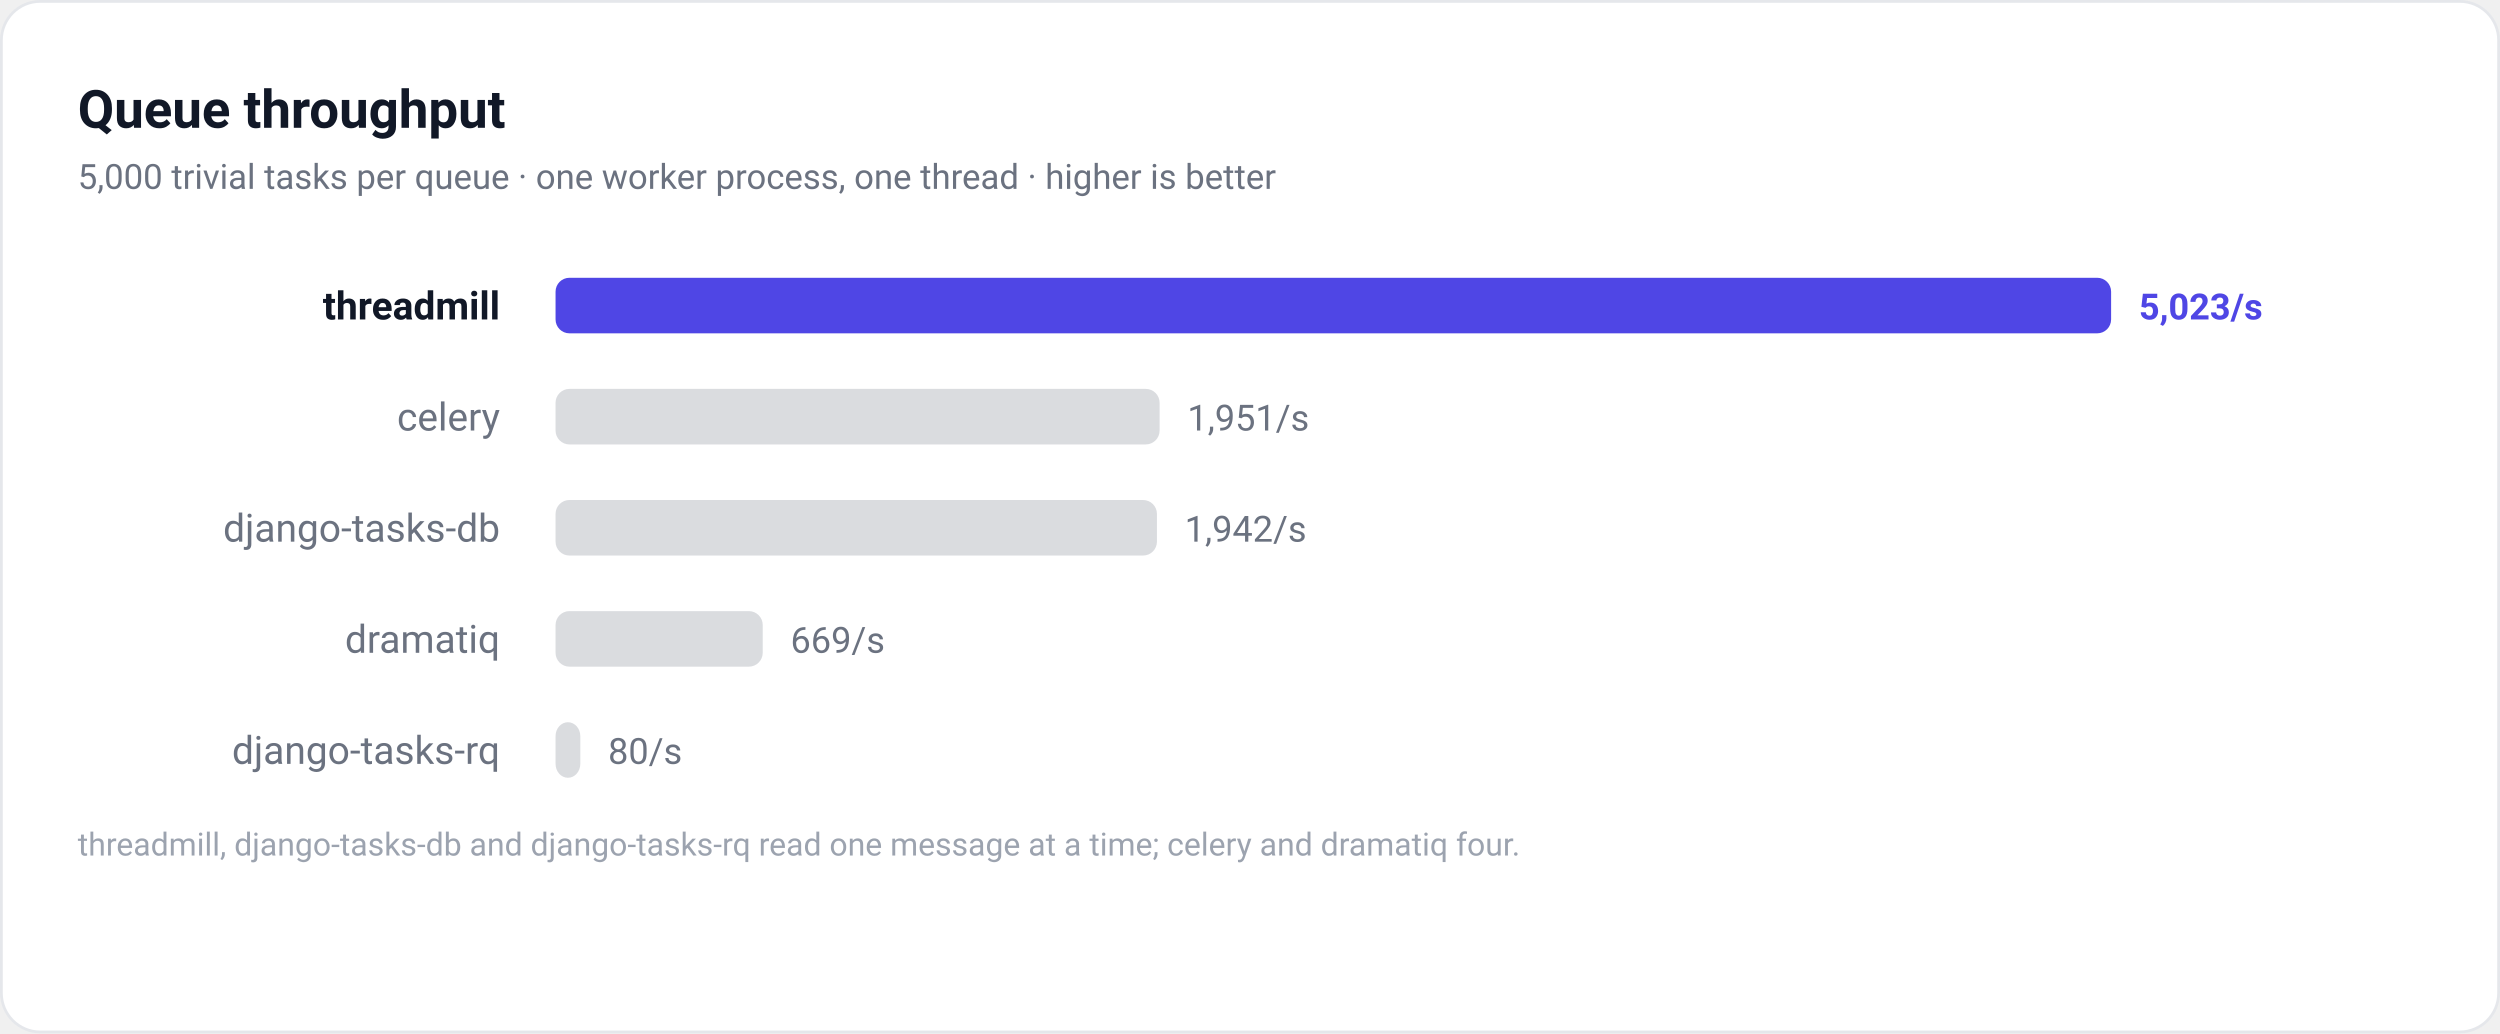
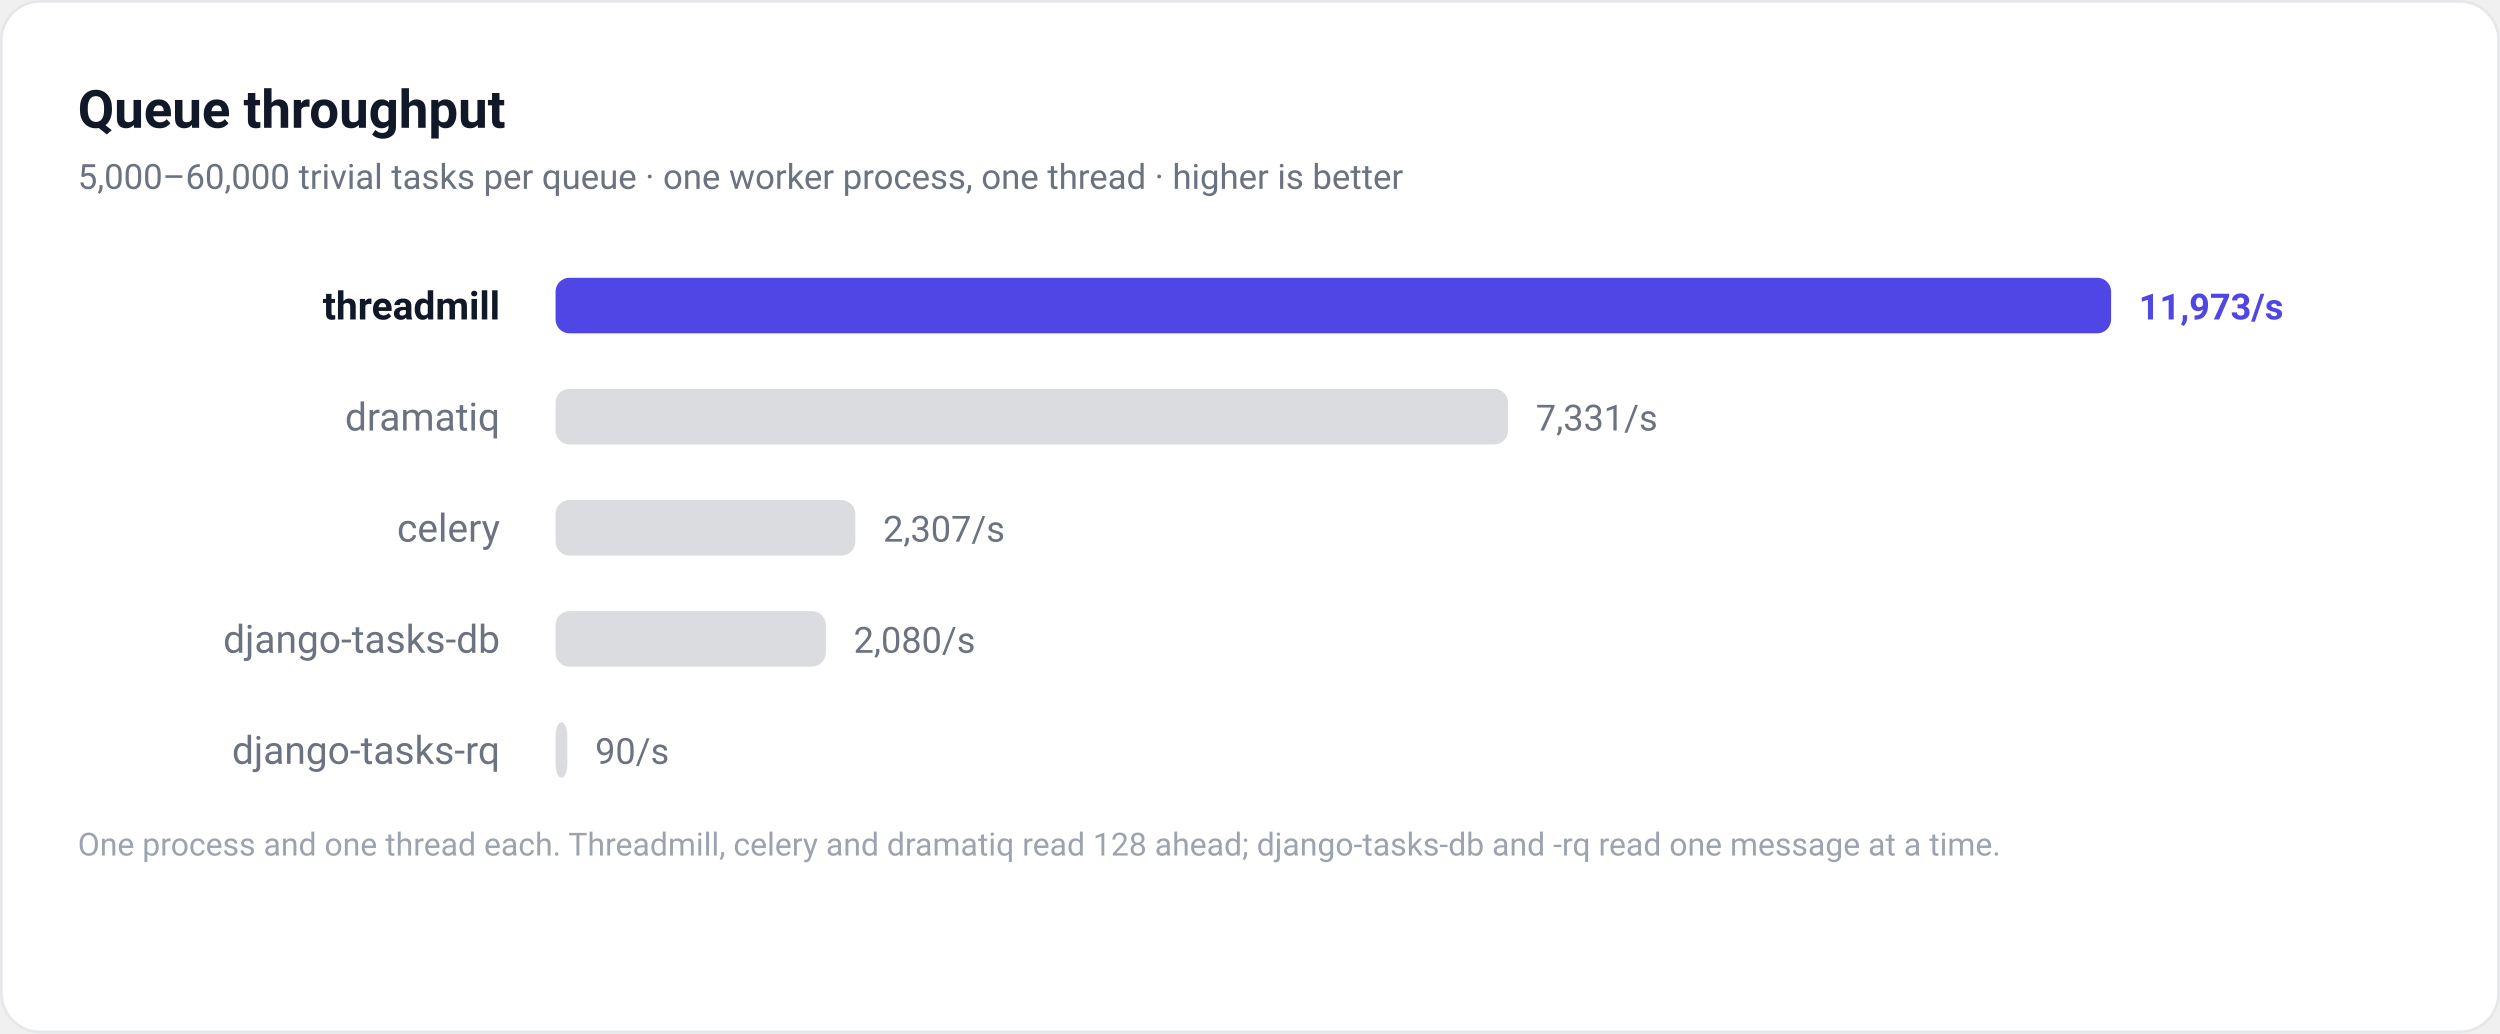
- <svg xmlns="http://www.w3.org/2000/svg" viewBox="0 0 900 372" width="900" height="372" role="img" aria-label="Tasks per second with one worker: threadmill 5,023, celery 1,951, django-tasks-db 1,942, dramatiq 669, django-tasks-rq 80.">
+ <svg xmlns="http://www.w3.org/2000/svg" viewBox="0 0 900 372" width="900" height="372" role="img" aria-label="Tasks per second with one worker: threadmill 11,973, dramatiq 7,331, celery 2,307, django-tasks-db 2,080, django-tasks-rq 90.">
  <style>svg{max-width:100%;height:auto}</style>
  <rect x="0.5" y="0.5" width="899" height="371" rx="14" fill="#ffffff" stroke="#e5e7eb" />
  <text x="28" y="46" font-family="system-ui, -apple-system, &quot;Segoe UI&quot;, Roboto, &quot;Helvetica Neue&quot;, Arial, sans-serif" font-size="19" font-weight="700" fill="#111827" text-anchor="start">Queue throughput</text>
-   <text x="28" y="68" font-family="system-ui, -apple-system, &quot;Segoe UI&quot;, Roboto, &quot;Helvetica Neue&quot;, Arial, sans-serif" font-size="12.5" font-weight="400" fill="#6b7280" text-anchor="start">5,000 trivial tasks per queue · one worker process, one thread · higher is better</text>
+   <text x="28" y="68" font-family="system-ui, -apple-system, &quot;Segoe UI&quot;, Roboto, &quot;Helvetica Neue&quot;, Arial, sans-serif" font-size="12.5" font-weight="400" fill="#6b7280" text-anchor="start">5,000–60,000 trivial tasks per queue · one worker process, one thread · higher is better</text>
  <text x="180" y="115" font-family="system-ui, -apple-system, &quot;Segoe UI&quot;, Roboto, &quot;Helvetica Neue&quot;, Arial, sans-serif" font-size="14" font-weight="700" fill="#111827" text-anchor="end">threadmill</text>
  <rect x="200" y="100" width="560.00" height="20" rx="5" fill="#4f46e5" opacity="1" />
-   <text x="770" y="115" font-family="system-ui, -apple-system, &quot;Segoe UI&quot;, Roboto, &quot;Helvetica Neue&quot;, Arial, sans-serif" font-size="13" font-weight="700" fill="#4f46e5" text-anchor="start">5,023/s</text>
-   <text x="180" y="155" font-family="system-ui, -apple-system, &quot;Segoe UI&quot;, Roboto, &quot;Helvetica Neue&quot;, Arial, sans-serif" font-size="14" font-weight="400" fill="#6b7280" text-anchor="end">celery</text>
-   <rect x="200" y="140" width="217.46" height="20" rx="5" fill="#6b7280" opacity="0.25" />
-   <text x="427.465" y="155" font-family="system-ui, -apple-system, &quot;Segoe UI&quot;, Roboto, &quot;Helvetica Neue&quot;, Arial, sans-serif" font-size="13" font-weight="400" fill="#6b7280" text-anchor="start">1,951/s</text>
-   <text x="180" y="195" font-family="system-ui, -apple-system, &quot;Segoe UI&quot;, Roboto, &quot;Helvetica Neue&quot;, Arial, sans-serif" font-size="14" font-weight="400" fill="#6b7280" text-anchor="end">django-tasks-db</text>
-   <rect x="200" y="180" width="216.50" height="20" rx="5" fill="#6b7280" opacity="0.25" />
-   <text x="426.499" y="195" font-family="system-ui, -apple-system, &quot;Segoe UI&quot;, Roboto, &quot;Helvetica Neue&quot;, Arial, sans-serif" font-size="13" font-weight="400" fill="#6b7280" text-anchor="start">1,942/s</text>
-   <text x="180" y="235" font-family="system-ui, -apple-system, &quot;Segoe UI&quot;, Roboto, &quot;Helvetica Neue&quot;, Arial, sans-serif" font-size="14" font-weight="400" fill="#6b7280" text-anchor="end">dramatiq</text>
-   <rect x="200" y="220" width="74.58" height="20" rx="5" fill="#6b7280" opacity="0.25" />
-   <text x="284.583" y="235" font-family="system-ui, -apple-system, &quot;Segoe UI&quot;, Roboto, &quot;Helvetica Neue&quot;, Arial, sans-serif" font-size="13" font-weight="400" fill="#6b7280" text-anchor="start">669/s</text>
+   <text x="770" y="115" font-family="system-ui, -apple-system, &quot;Segoe UI&quot;, Roboto, &quot;Helvetica Neue&quot;, Arial, sans-serif" font-size="13" font-weight="700" fill="#4f46e5" text-anchor="start">11,973/s</text>
+   <text x="180" y="155" font-family="system-ui, -apple-system, &quot;Segoe UI&quot;, Roboto, &quot;Helvetica Neue&quot;, Arial, sans-serif" font-size="14" font-weight="400" fill="#6b7280" text-anchor="end">dramatiq</text>
+   <rect x="200" y="140" width="342.90" height="20" rx="5" fill="#6b7280" opacity="0.25" />
+   <text x="552.899" y="155" font-family="system-ui, -apple-system, &quot;Segoe UI&quot;, Roboto, &quot;Helvetica Neue&quot;, Arial, sans-serif" font-size="13" font-weight="400" fill="#6b7280" text-anchor="start">7,331/s</text>
+   <text x="180" y="195" font-family="system-ui, -apple-system, &quot;Segoe UI&quot;, Roboto, &quot;Helvetica Neue&quot;, Arial, sans-serif" font-size="14" font-weight="400" fill="#6b7280" text-anchor="end">celery</text>
+   <rect x="200" y="180" width="107.91" height="20" rx="5" fill="#6b7280" opacity="0.25" />
+   <text x="317.91" y="195" font-family="system-ui, -apple-system, &quot;Segoe UI&quot;, Roboto, &quot;Helvetica Neue&quot;, Arial, sans-serif" font-size="13" font-weight="400" fill="#6b7280" text-anchor="start">2,307/s</text>
+   <text x="180" y="235" font-family="system-ui, -apple-system, &quot;Segoe UI&quot;, Roboto, &quot;Helvetica Neue&quot;, Arial, sans-serif" font-size="14" font-weight="400" fill="#6b7280" text-anchor="end">django-tasks-db</text>
+   <rect x="200" y="220" width="97.30" height="20" rx="5" fill="#6b7280" opacity="0.25" />
+   <text x="307.295" y="235" font-family="system-ui, -apple-system, &quot;Segoe UI&quot;, Roboto, &quot;Helvetica Neue&quot;, Arial, sans-serif" font-size="13" font-weight="400" fill="#6b7280" text-anchor="start">2,080/s</text>
  <text x="180" y="275" font-family="system-ui, -apple-system, &quot;Segoe UI&quot;, Roboto, &quot;Helvetica Neue&quot;, Arial, sans-serif" font-size="14" font-weight="400" fill="#6b7280" text-anchor="end">django-tasks-rq</text>
-   <rect x="200" y="260" width="8.91" height="20" rx="5" fill="#6b7280" opacity="0.25" />
-   <text x="218.905" y="275" font-family="system-ui, -apple-system, &quot;Segoe UI&quot;, Roboto, &quot;Helvetica Neue&quot;, Arial, sans-serif" font-size="13" font-weight="400" fill="#6b7280" text-anchor="start">80/s</text>
-   <text x="28" y="308" font-family="system-ui, -apple-system, &quot;Segoe UI&quot;, Roboto, &quot;Helvetica Neue&quot;, Arial, sans-serif" font-size="11.5" font-weight="400" fill="#9ca3af" text-anchor="start">threadmill, django-tasks-db and django-tasks-rq read one message at a time; celery and dramatiq four.</text>
+   <rect x="200" y="260" width="4.23" height="20" rx="5" fill="#6b7280" opacity="0.25" />
+   <text x="214.23" y="275" font-family="system-ui, -apple-system, &quot;Segoe UI&quot;, Roboto, &quot;Helvetica Neue&quot;, Arial, sans-serif" font-size="13" font-weight="400" fill="#6b7280" text-anchor="start">90/s</text>
+   <text x="28" y="308" font-family="system-ui, -apple-system, &quot;Segoe UI&quot;, Roboto, &quot;Helvetica Neue&quot;, Arial, sans-serif" font-size="11.5" font-weight="400" fill="#9ca3af" text-anchor="start">One process and one thread each. Threadmill, celery and dramatiq read 128 ahead; django-tasks-db and -rq read one message at a time.</text>
</svg>
